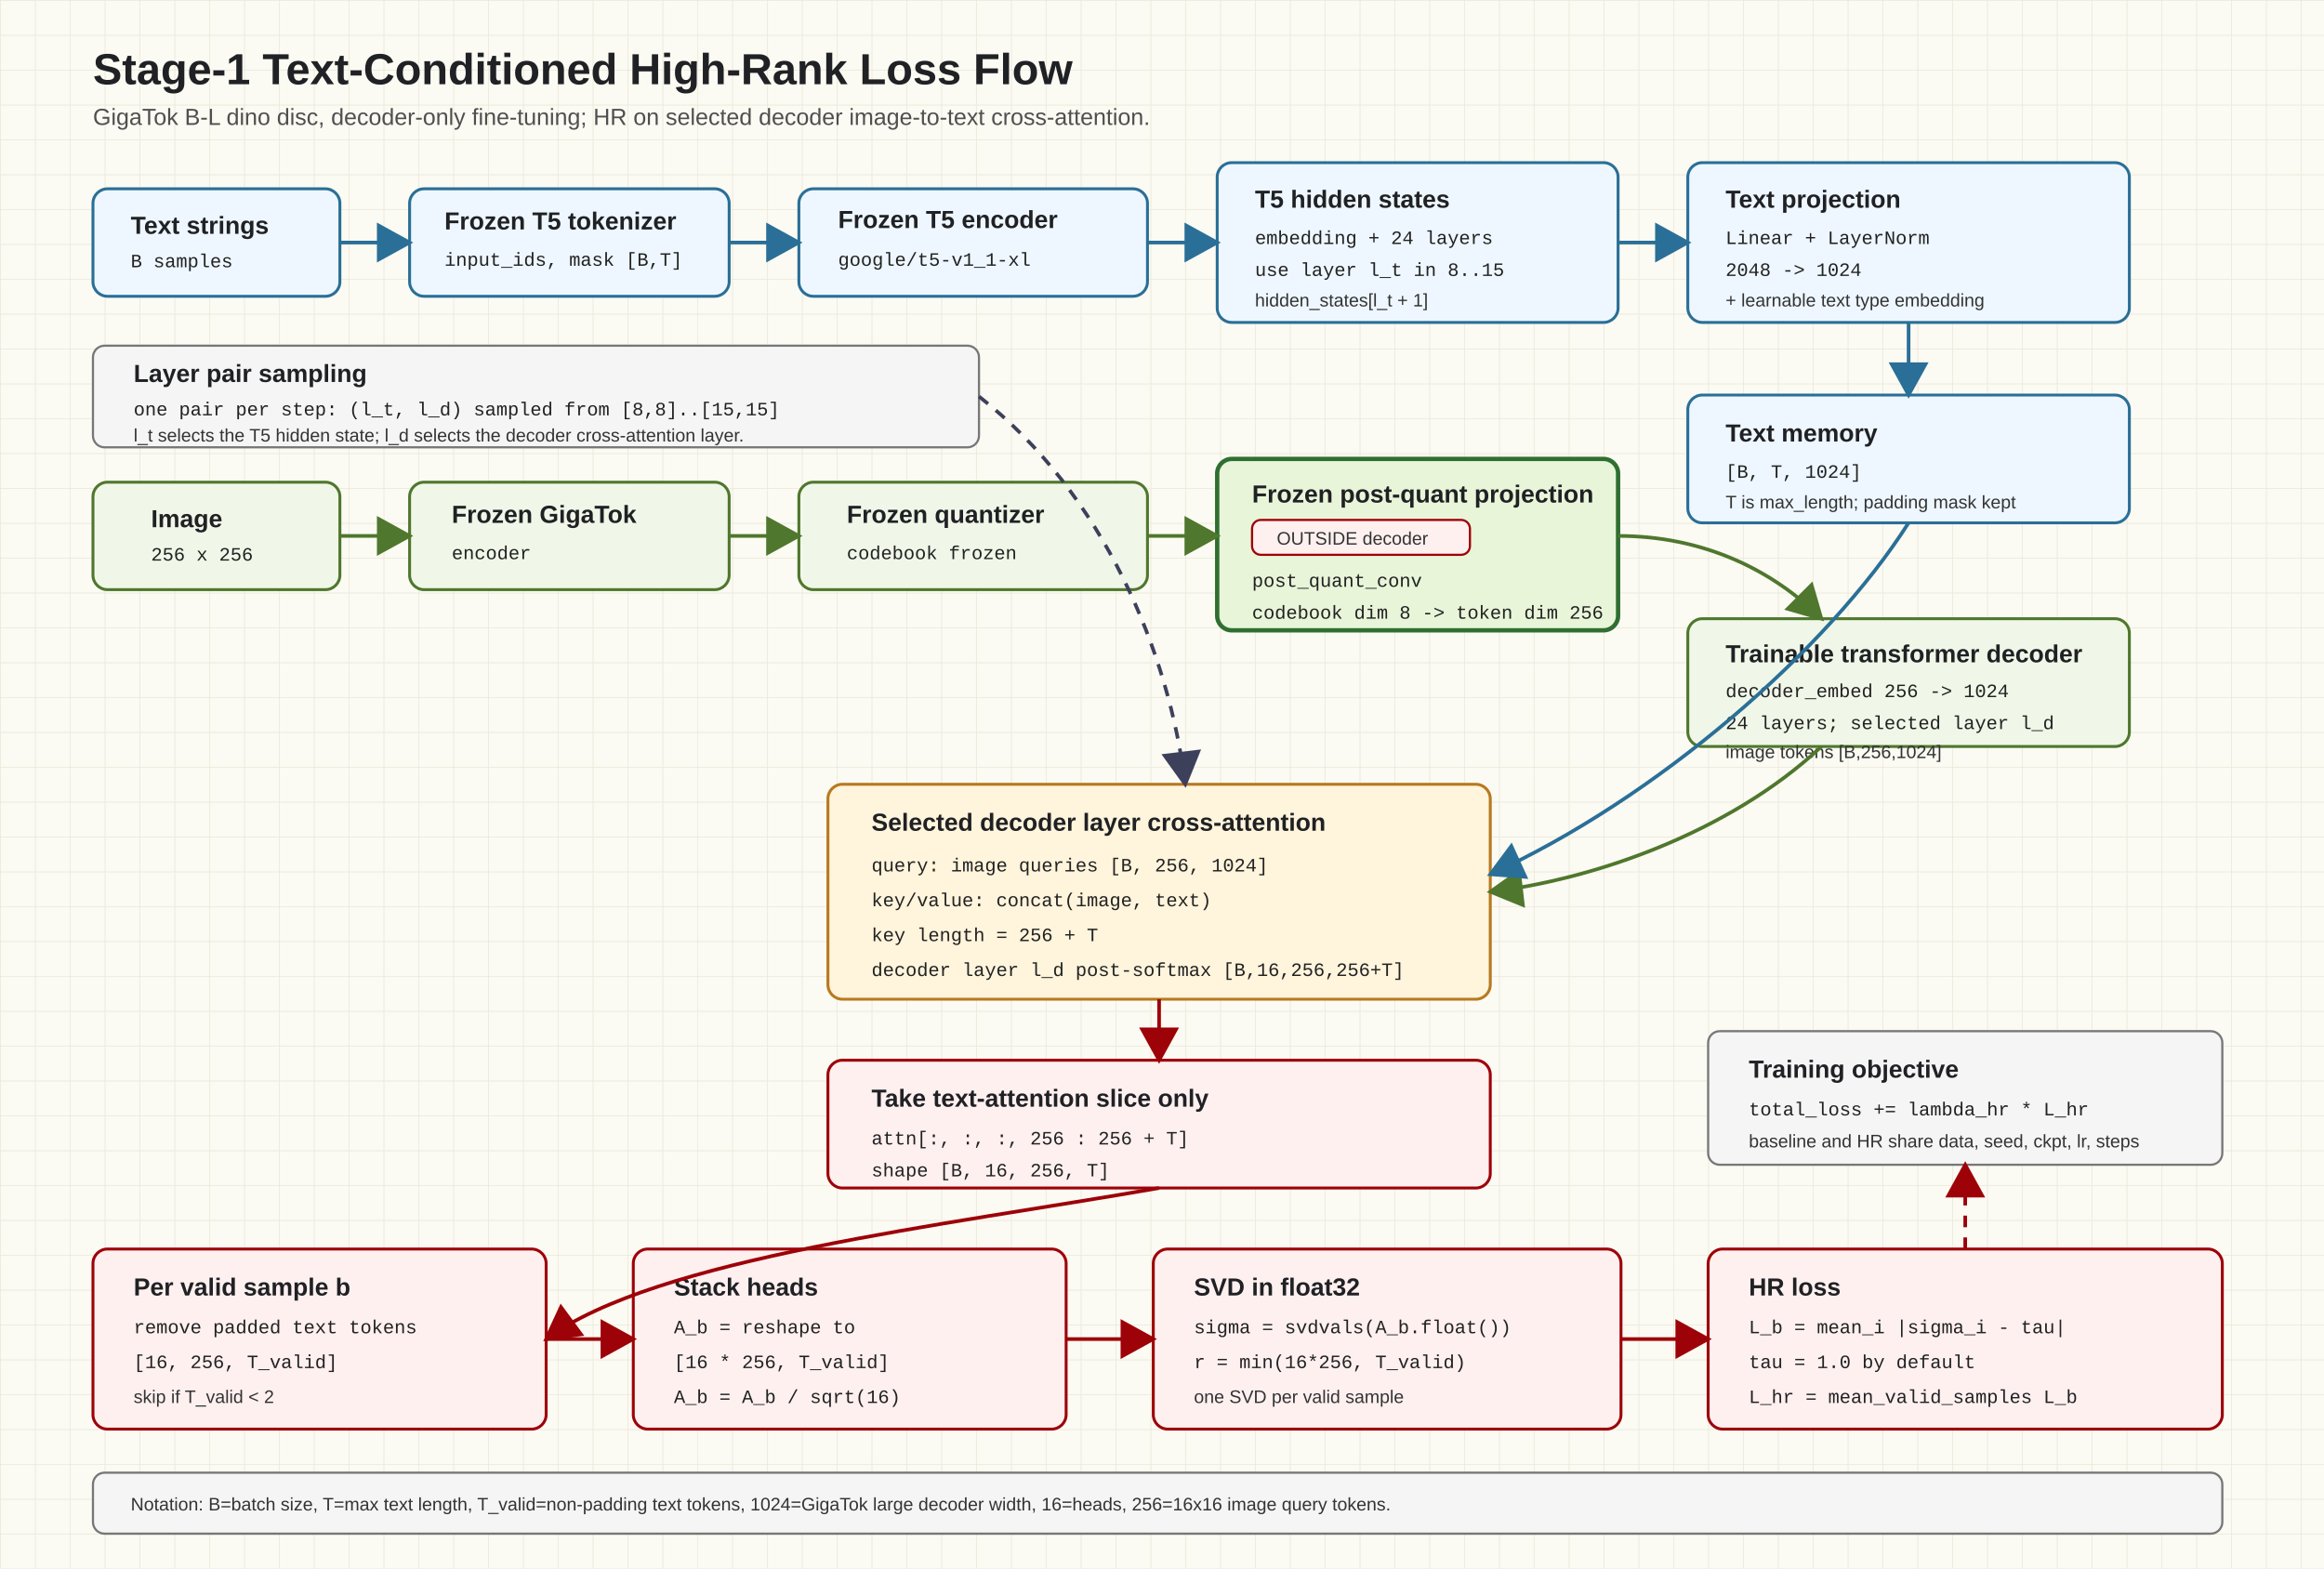
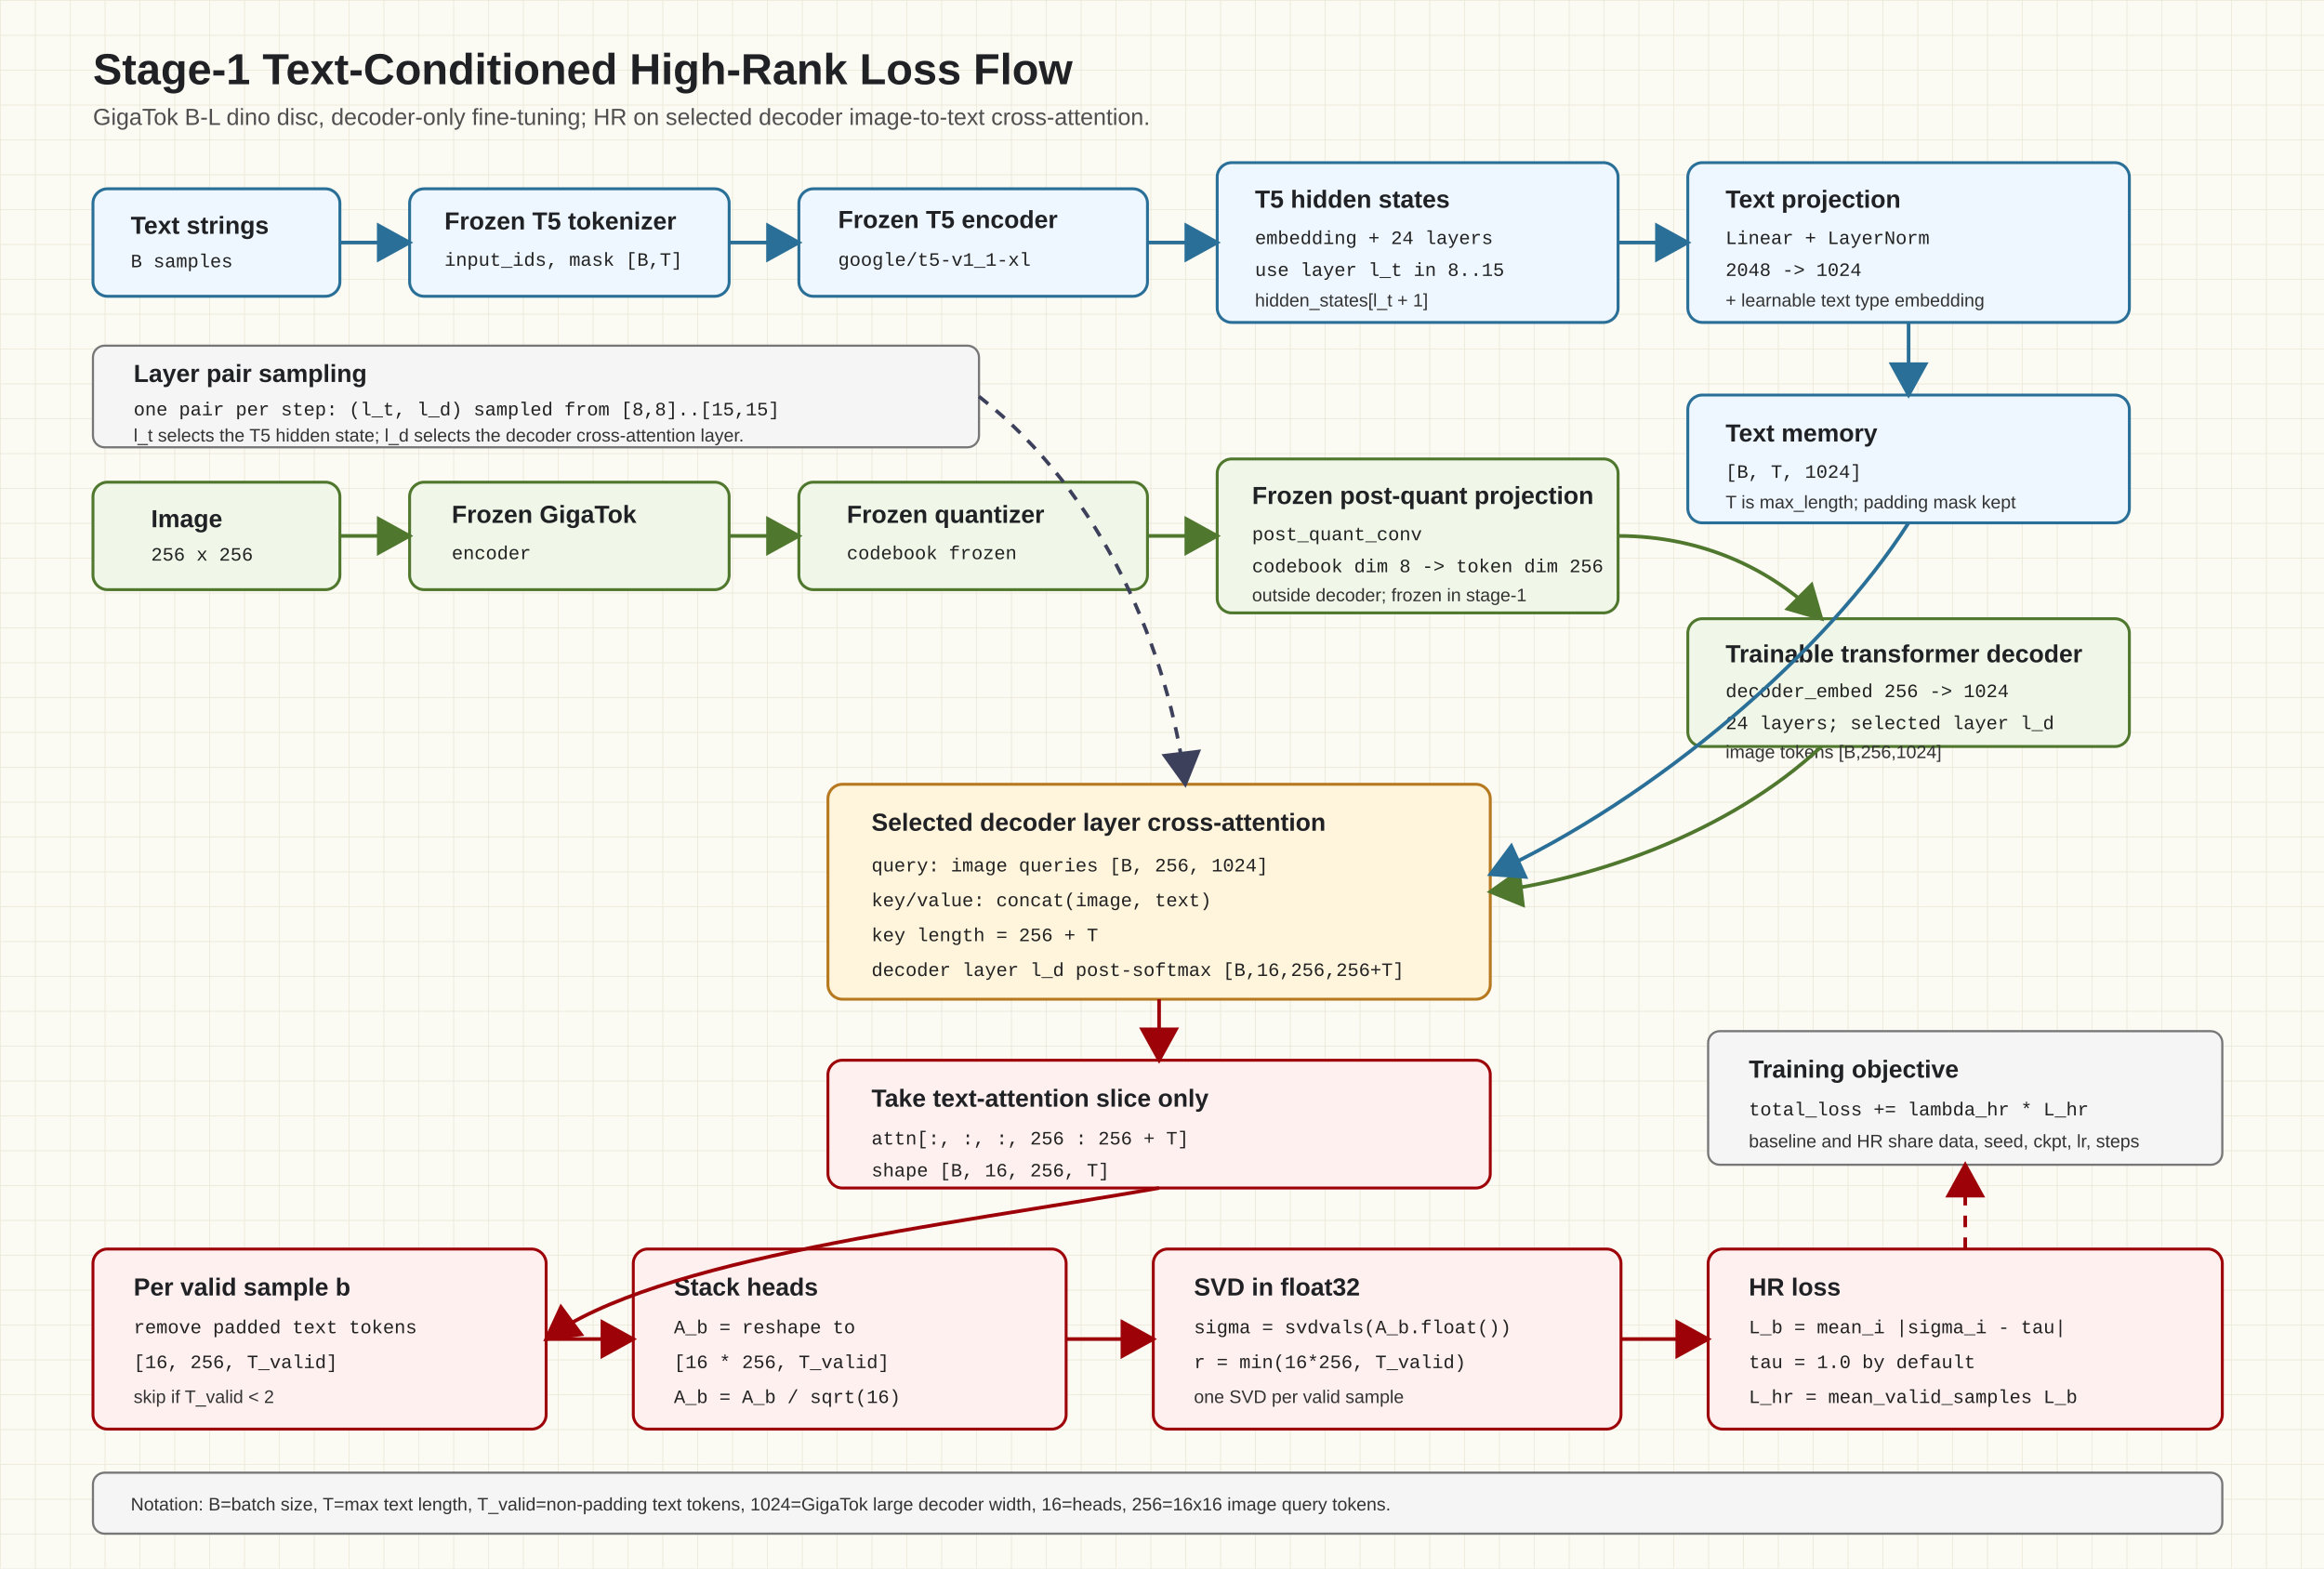
<svg xmlns="http://www.w3.org/2000/svg" width="1600" height="1080" viewBox="0 0 1600 1080" role="img" aria-labelledby="title desc">
  <defs>
    <pattern id="grid" width="24" height="24" patternUnits="userSpaceOnUse">
      <path d="M 24 0 L 0 0 0 24" fill="none" stroke="#e6e0ce" stroke-width="1" />
    </pattern>
    <marker id="arrow" markerWidth="11" markerHeight="11" refX="9" refY="5.5" orient="auto" markerUnits="strokeWidth">
      <path d="M 0 0 L 10 5.5 L 0 11 z" fill="#3d405b" />
    </marker>
    <marker id="arrow-blue" markerWidth="11" markerHeight="11" refX="9" refY="5.5" orient="auto" markerUnits="strokeWidth">
      <path d="M 0 0 L 10 5.5 L 0 11 z" fill="#2a6f97" />
    </marker>
    <marker id="arrow-green" markerWidth="11" markerHeight="11" refX="9" refY="5.5" orient="auto" markerUnits="strokeWidth">
      <path d="M 0 0 L 10 5.5 L 0 11 z" fill="#4f772d" />
    </marker>
    <marker id="arrow-red" markerWidth="11" markerHeight="11" refX="9" refY="5.5" orient="auto" markerUnits="strokeWidth">
      <path d="M 0 0 L 10 5.5 L 0 11 z" fill="#9d0208" />
    </marker>
    <style>
      .bg { fill: #fbfaf3; }
      .grid { fill: url(#grid); opacity: 0.72; }
      .title { font: 700 30px Arial, Helvetica, sans-serif; fill: #202124; }
      .subtitle { font: 16px Arial, Helvetica, sans-serif; fill: #4f4f4f; }
      .box { fill: #ffffff; stroke: #3d405b; stroke-width: 2; rx: 10; }
      .text-box { fill: #eef7ff; stroke: #2a6f97; }
      .image-box { fill: #f0f7e8; stroke: #4f772d; }
-       .frozen-proj-box { fill: #e8f5d9; stroke: #2f6f31; stroke-width: 3; rx: 10; }
-       .decoder-box { fill: #f7fff0; stroke: #4f772d; stroke-width: 2; rx: 10; }
      .attn-box { fill: #fff4dc; stroke: #b7791f; }
      .hr-box { fill: #fff0f0; stroke: #9d0208; }
-       .badge { fill: #fff0f0; stroke: #9d0208; stroke-width: 1.5; rx: 6; }
      .note-box { fill: #f5f5f5; stroke: #777777; stroke-width: 1.5; rx: 8; }
      .label { font: 700 17px Arial, Helvetica, sans-serif; fill: #202124; }
      .body { font: 14px Arial, Helvetica, sans-serif; fill: #202124; }
      .small { font: 12.5px Arial, Helvetica, sans-serif; fill: #333333; }
      .code { font: 13px "SFMono-Regular", Consolas, "Liberation Mono", monospace; fill: #222222; }
      .muted { fill: #666666; }
      .arrow { fill: none; stroke: #3d405b; stroke-width: 2.5; marker-end: url(#arrow); }
      .arrow-blue { fill: none; stroke: #2a6f97; stroke-width: 2.5; marker-end: url(#arrow-blue); }
      .arrow-green { fill: none; stroke: #4f772d; stroke-width: 2.5; marker-end: url(#arrow-green); }
      .arrow-red { fill: none; stroke: #9d0208; stroke-width: 2.5; marker-end: url(#arrow-red); }
      .dash { stroke-dasharray: 8 7; }
    </style>
  </defs>
  <rect class="bg" x="0" y="0" width="1600" height="1080" />
  <rect class="grid" x="0" y="0" width="1600" height="1080" />
  <text class="title" x="64" y="58">Stage-1 Text-Conditioned High-Rank Loss Flow</text>
  <text class="subtitle" x="64" y="86">GigaTok B-L dino disc, decoder-only fine-tuning; HR on selected decoder image-to-text cross-attention.</text>
  <rect class="box text-box" x="64" y="130" width="170" height="74" />
  <text class="label" x="90" y="161">Text strings</text>
  <text class="code" x="90" y="184">B samples</text>
  <rect class="box text-box" x="282" y="130" width="220" height="74" />
  <text class="label" x="306" y="158">Frozen T5 tokenizer</text>
  <text class="code" x="306" y="183">input_ids, mask [B,T]</text>
  <rect class="box text-box" x="550" y="130" width="240" height="74" />
  <text class="label" x="577" y="157">Frozen T5 encoder</text>
  <text class="code" x="577" y="183">google/t5-v1_1-xl</text>
  <rect class="box text-box" x="838" y="112" width="276" height="110" />
  <text class="label" x="864" y="143">T5 hidden states</text>
  <text class="code" x="864" y="168">embedding + 24 layers</text>
  <text class="code" x="864" y="190">use layer l_t in 8..15</text>
  <text class="small" x="864" y="211">hidden_states[l_t + 1]</text>
  <rect class="box text-box" x="1162" y="112" width="304" height="110" />
  <text class="label" x="1188" y="143">Text projection</text>
  <text class="code" x="1188" y="168">Linear + LayerNorm</text>
  <text class="code" x="1188" y="190">2048 -&gt; 1024</text>
  <text class="small" x="1188" y="211">+ learnable text type embedding</text>
  <rect class="box text-box" x="1162" y="272" width="304" height="88" />
  <text class="label" x="1188" y="304">Text memory</text>
  <text class="code" x="1188" y="329">[B, T, 1024]</text>
  <text class="small" x="1188" y="350">T is max_length; padding mask kept</text>
  <path class="arrow-blue" d="M 234 167 L 282 167" />
  <path class="arrow-blue" d="M 502 167 L 550 167" />
  <path class="arrow-blue" d="M 790 167 L 838 167" />
  <path class="arrow-blue" d="M 1114 167 L 1162 167" />
  <path class="arrow-blue" d="M 1314 222 L 1314 272" />
  <rect class="box image-box" x="64" y="332" width="170" height="74" />
  <text class="label" x="104" y="363">Image</text>
  <text class="code" x="104" y="386">256 x 256</text>
  <rect class="box image-box" x="282" y="332" width="220" height="74" />
  <text class="label" x="311" y="360">Frozen GigaTok</text>
  <text class="code" x="311" y="385">encoder</text>
  <rect class="box image-box" x="550" y="332" width="240" height="74" />
  <text class="label" x="583" y="360">Frozen quantizer</text>
  <text class="code" x="583" y="385">codebook frozen</text>
-   <rect class="box frozen-proj-box" x="838" y="316" width="276" height="118" />
-   <text class="label" x="862" y="346">Frozen post-quant projection</text>
-   <rect class="badge" x="862" y="358" width="150" height="24" />
-   <text class="small" x="879" y="375">OUTSIDE decoder</text>
-   <text class="code" x="862" y="404">post_quant_conv</text>
-   <text class="code" x="862" y="426">codebook dim 8 -&gt; token dim 256</text>
+   <rect class="box image-box" x="838" y="316" width="276" height="106" />
+   <text class="label" x="862" y="347">Frozen post-quant projection</text>
+   <text class="code" x="862" y="372">post_quant_conv</text>
+   <text class="code" x="862" y="394">codebook dim 8 -&gt; token dim 256</text>
+   <text class="small" x="862" y="414">outside decoder; frozen in stage-1</text>
  <rect class="box image-box" x="1162" y="426" width="304" height="88" />
  <text class="label" x="1188" y="456">Trainable transformer decoder</text>
  <text class="code" x="1188" y="480">decoder_embed 256 -&gt; 1024</text>
  <text class="code" x="1188" y="502">24 layers; selected layer l_d</text>
  <text class="small" x="1188" y="522">image tokens [B,256,1024]</text>
  <path class="arrow-green" d="M 234 369 L 282 369" />
  <path class="arrow-green" d="M 502 369 L 550 369" />
  <path class="arrow-green" d="M 790 369 L 838 369" />
  <path class="arrow-green" d="M 1114 369 C 1172 369 1220 392 1254 426" />
  <rect class="note-box" x="64" y="238" width="610" height="70" />
  <text class="label" x="92" y="263">Layer pair sampling</text>
  <text class="code" x="92" y="286">one pair per step: (l_t, l_d) sampled from [8,8]..[15,15]</text>
  <text class="small" x="92" y="304">l_t selects the T5 hidden state; l_d selects the decoder cross-attention layer.</text>
  <rect class="box attn-box" x="570" y="540" width="456" height="148" />
  <text class="label" x="600" y="572">Selected decoder layer cross-attention</text>
  <text class="code" x="600" y="600">query: image queries [B, 256, 1024]</text>
  <text class="code" x="600" y="624">key/value: concat(image, text)</text>
  <text class="code" x="600" y="648">key length = 256 + T</text>
  <text class="code" x="600" y="672">decoder layer l_d post-softmax [B,16,256,256+T]</text>
  <path class="arrow-green" d="M 1254 514 C 1190 574 1095 606 1026 614" />
  <path class="arrow-blue" d="M 1314 360 C 1258 448 1140 550 1026 602" />
  <path class="arrow dash" d="M 674 273 C 760 340 805 450 816 540" />
  <rect class="box hr-box" x="570" y="730" width="456" height="88" />
  <text class="label" x="600" y="762">Take text-attention slice only</text>
  <text class="code" x="600" y="788">attn[:, :, :, 256 : 256 + T]</text>
  <text class="code" x="600" y="810">shape [B, 16, 256, T]</text>
  <path class="arrow-red" d="M 798 688 L 798 730" />
  <rect class="box hr-box" x="64" y="860" width="312" height="124" />
  <text class="label" x="92" y="892">Per valid sample b</text>
  <text class="code" x="92" y="918">remove padded text tokens</text>
  <text class="code" x="92" y="942">[16, 256, T_valid]</text>
  <text class="small" x="92" y="966">skip if T_valid &lt; 2</text>
  <rect class="box hr-box" x="436" y="860" width="298" height="124" />
  <text class="label" x="464" y="892">Stack heads</text>
  <text class="code" x="464" y="918">A_b = reshape to</text>
  <text class="code" x="464" y="942">[16 * 256, T_valid]</text>
  <text class="code" x="464" y="966">A_b = A_b / sqrt(16)</text>
  <rect class="box hr-box" x="794" y="860" width="322" height="124" />
  <text class="label" x="822" y="892">SVD in float32</text>
  <text class="code" x="822" y="918">sigma = svdvals(A_b.float())</text>
  <text class="code" x="822" y="942">r = min(16*256, T_valid)</text>
  <text class="small" x="822" y="966">one SVD per valid sample</text>
  <rect class="box hr-box" x="1176" y="860" width="354" height="124" />
  <text class="label" x="1204" y="892">HR loss</text>
  <text class="code" x="1204" y="918">L_b = mean_i |sigma_i - tau|</text>
  <text class="code" x="1204" y="942">tau = 1.0 by default</text>
  <text class="code" x="1204" y="966">L_hr = mean_valid_samples L_b</text>
  <path class="arrow-red" d="M 798 818 C 650 844 452 866 376 922" />
  <path class="arrow-red" d="M 376 922 L 436 922" />
  <path class="arrow-red" d="M 734 922 L 794 922" />
  <path class="arrow-red" d="M 1116 922 L 1176 922" />
  <rect class="note-box" x="1176" y="710" width="354" height="92" />
  <text class="label" x="1204" y="742">Training objective</text>
  <text class="code" x="1204" y="768">total_loss += lambda_hr * L_hr</text>
  <text class="small" x="1204" y="790">baseline and HR share data, seed, ckpt, lr, steps</text>
  <path class="arrow-red dash" d="M 1353 860 L 1353 802" />
  <rect class="note-box" x="64" y="104" width="500" height="10" opacity="0" />
  <rect class="note-box" x="64" y="1014" width="1466" height="42" />
  <text class="small" x="90" y="1040">Notation: B=batch size, T=max text length, T_valid=non-padding text tokens, 1024=GigaTok large decoder width, 16=heads, 256=16x16 image query tokens.</text>
</svg>
